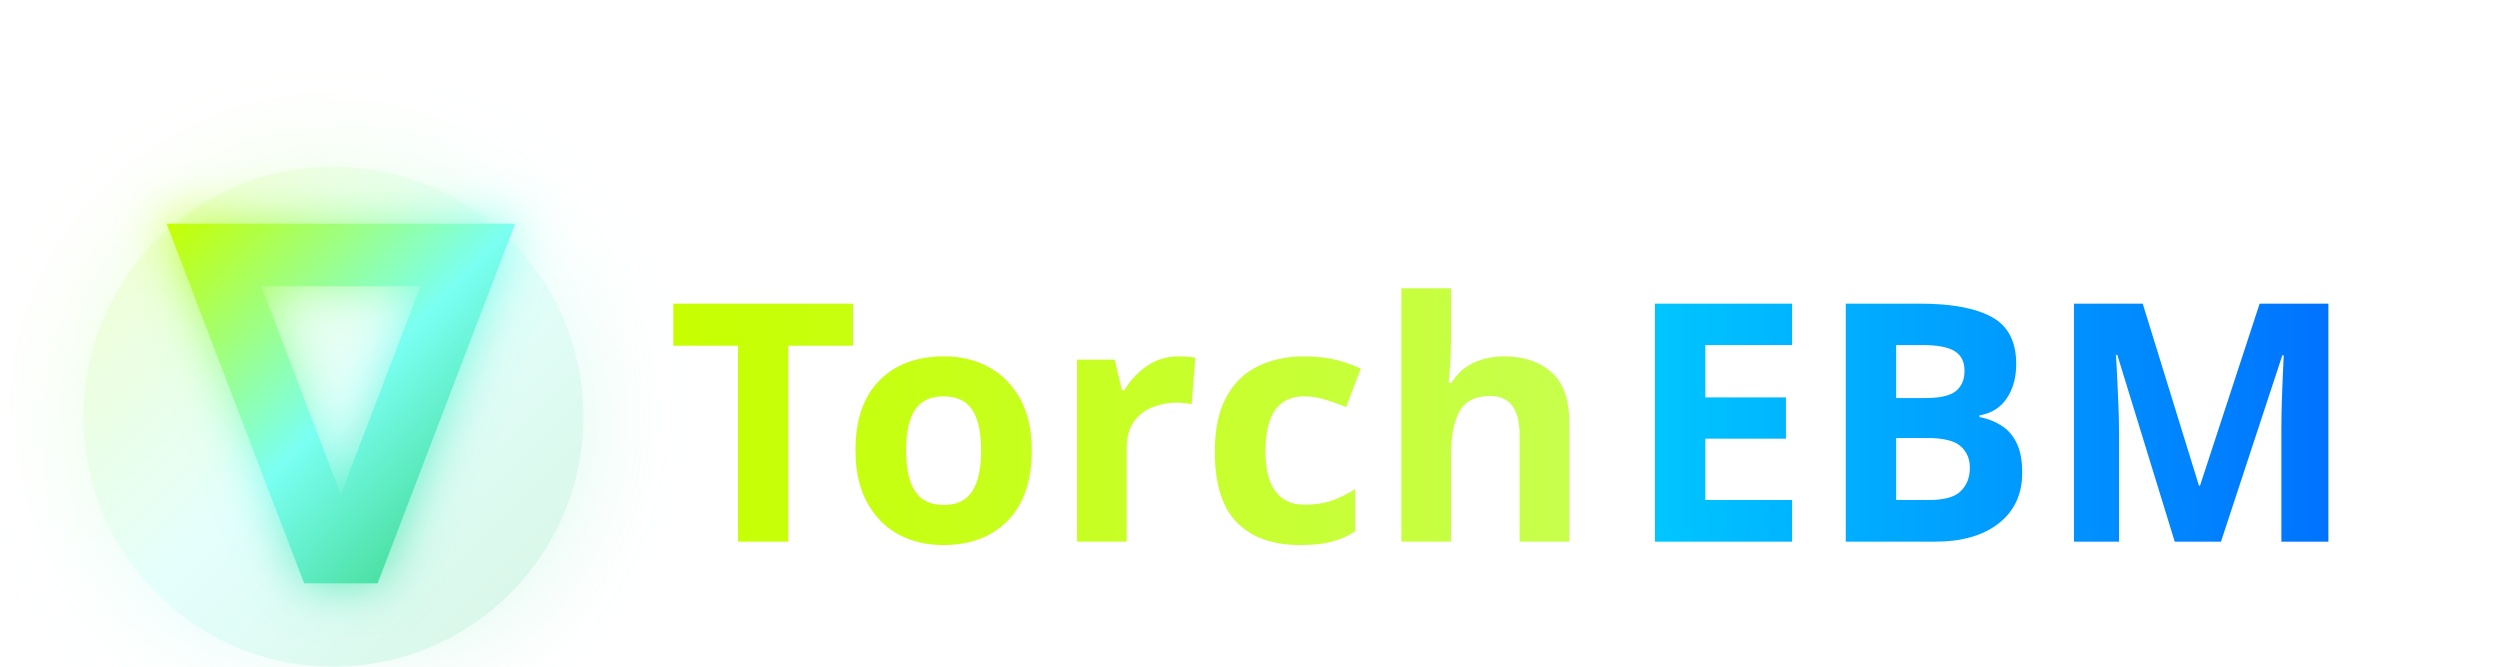
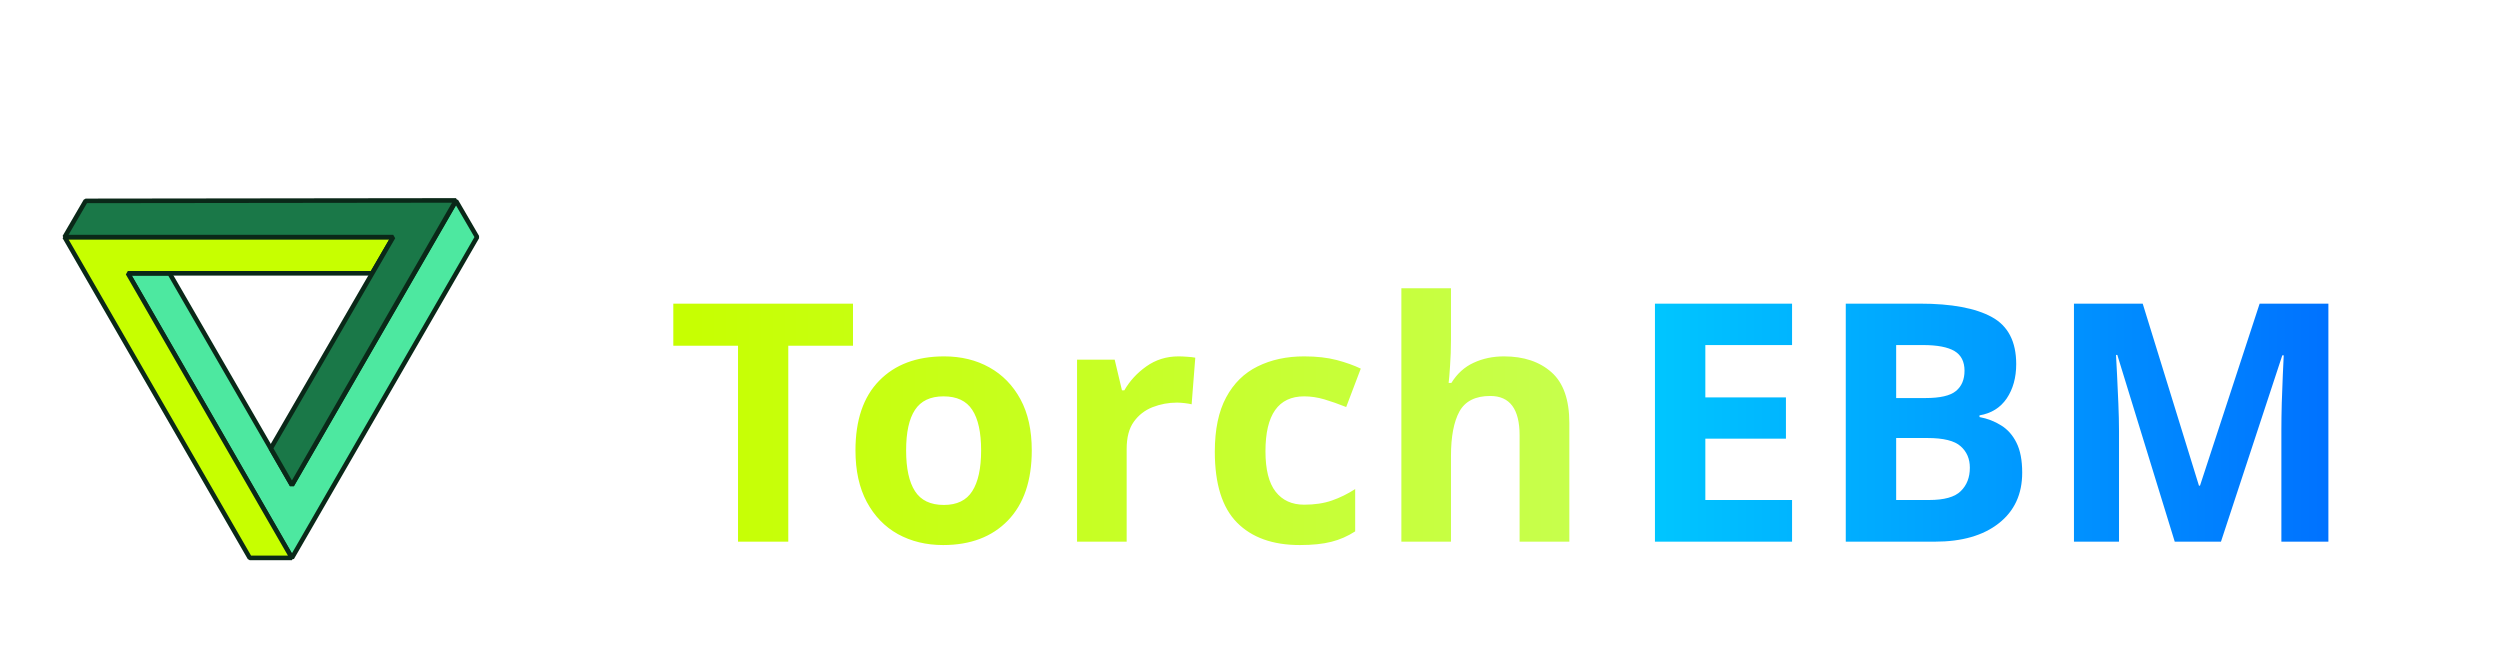
<svg xmlns="http://www.w3.org/2000/svg" width="300" height="80" viewBox="0 0 300 80" fill="none">
  <defs>
    <linearGradient id="nablaGradient" x1="0%" y1="0%" x2="100%" y2="100%">
      <stop offset="0%" stop-color="#C7FF00" />
      <stop offset="50%" stop-color="#7affF2" />
      <stop offset="100%" stop-color="#2ECC71" />
    </linearGradient>
    <linearGradient id="torchGradient" x1="0%" y1="0%" x2="100%" y2="0%">
      <stop offset="0%" stop-color="#C7FF00" />
      <stop offset="100%" stop-color="#C7FF4C" />
    </linearGradient>
    <linearGradient id="ebmGradient" x1="0%" y1="0%" x2="100%" y2="0%">
      <stop offset="0%" stop-color="#00c6ff" />
      <stop offset="100%" stop-color="#0072ff" />
    </linearGradient>
    <filter id="textGlow" x="-50%" y="-50%" width="200%" height="200%">
      <feGaussianBlur stdDeviation="3" result="blur" />
      <feComposite in="SourceGraphic" in2="blur" operator="over" />
    </filter>
    <filter id="outerGlow" x="-100%" y="-100%" width="300%" height="300%">
      <feGaussianBlur stdDeviation="6" result="blur" />
      <feComposite in="SourceGraphic" in2="blur" operator="over" />
    </filter>
  </defs>
-   <g transform="translate(10, 50)">
-     <circle cx="30" cy="0" r="30" fill="url(#nablaGradient)" opacity="0.2" filter="url(#outerGlow)" />
-     <text x="10" y="20" font-family="Montserrat, sans-serif" font-size="60" font-weight="700" fill="url(#nablaGradient)" filter="url(#textGlow)">∇</text>
+   <g transform="translate(5, 18) scale(0.55)">
+     <polygon points="27.9,26.9 18.8,26.9 54.6,89.0 95.0,19.0 90.4,11.1 54.6,73.1" fill="#4DE8A0" stroke="#0a2818" stroke-width="1" stroke-linejoin="bevel" />
+     <polygon points="72.1,26.9 76.7,19.0 5.0,19.0 45.4,89.0 54.6,89.0 18.8,26.9" fill="#C7FF00" stroke="#0a2818" stroke-width="1" stroke-linejoin="bevel" />
+     <polygon points="50.0,65.1 54.6,73.1 90.4,11.0 9.6,11.1 5.0,19.0 76.7,19.0" fill="#1A7848" stroke="#0a2818" stroke-width="1" stroke-linejoin="bevel" />
  </g>
  <g transform="translate(80, 50)">
    <text x="0" y="15" font-family="Raleway, sans-serif" font-size="40" font-weight="600" fill="url(#torchGradient)" letter-spacing="0.5">Torch</text>
    <text x="115" y="15" font-family="Raleway, sans-serif" font-size="40" font-weight="700" fill="url(#ebmGradient)" letter-spacing="0.5">EBM</text>
  </g>
</svg>
